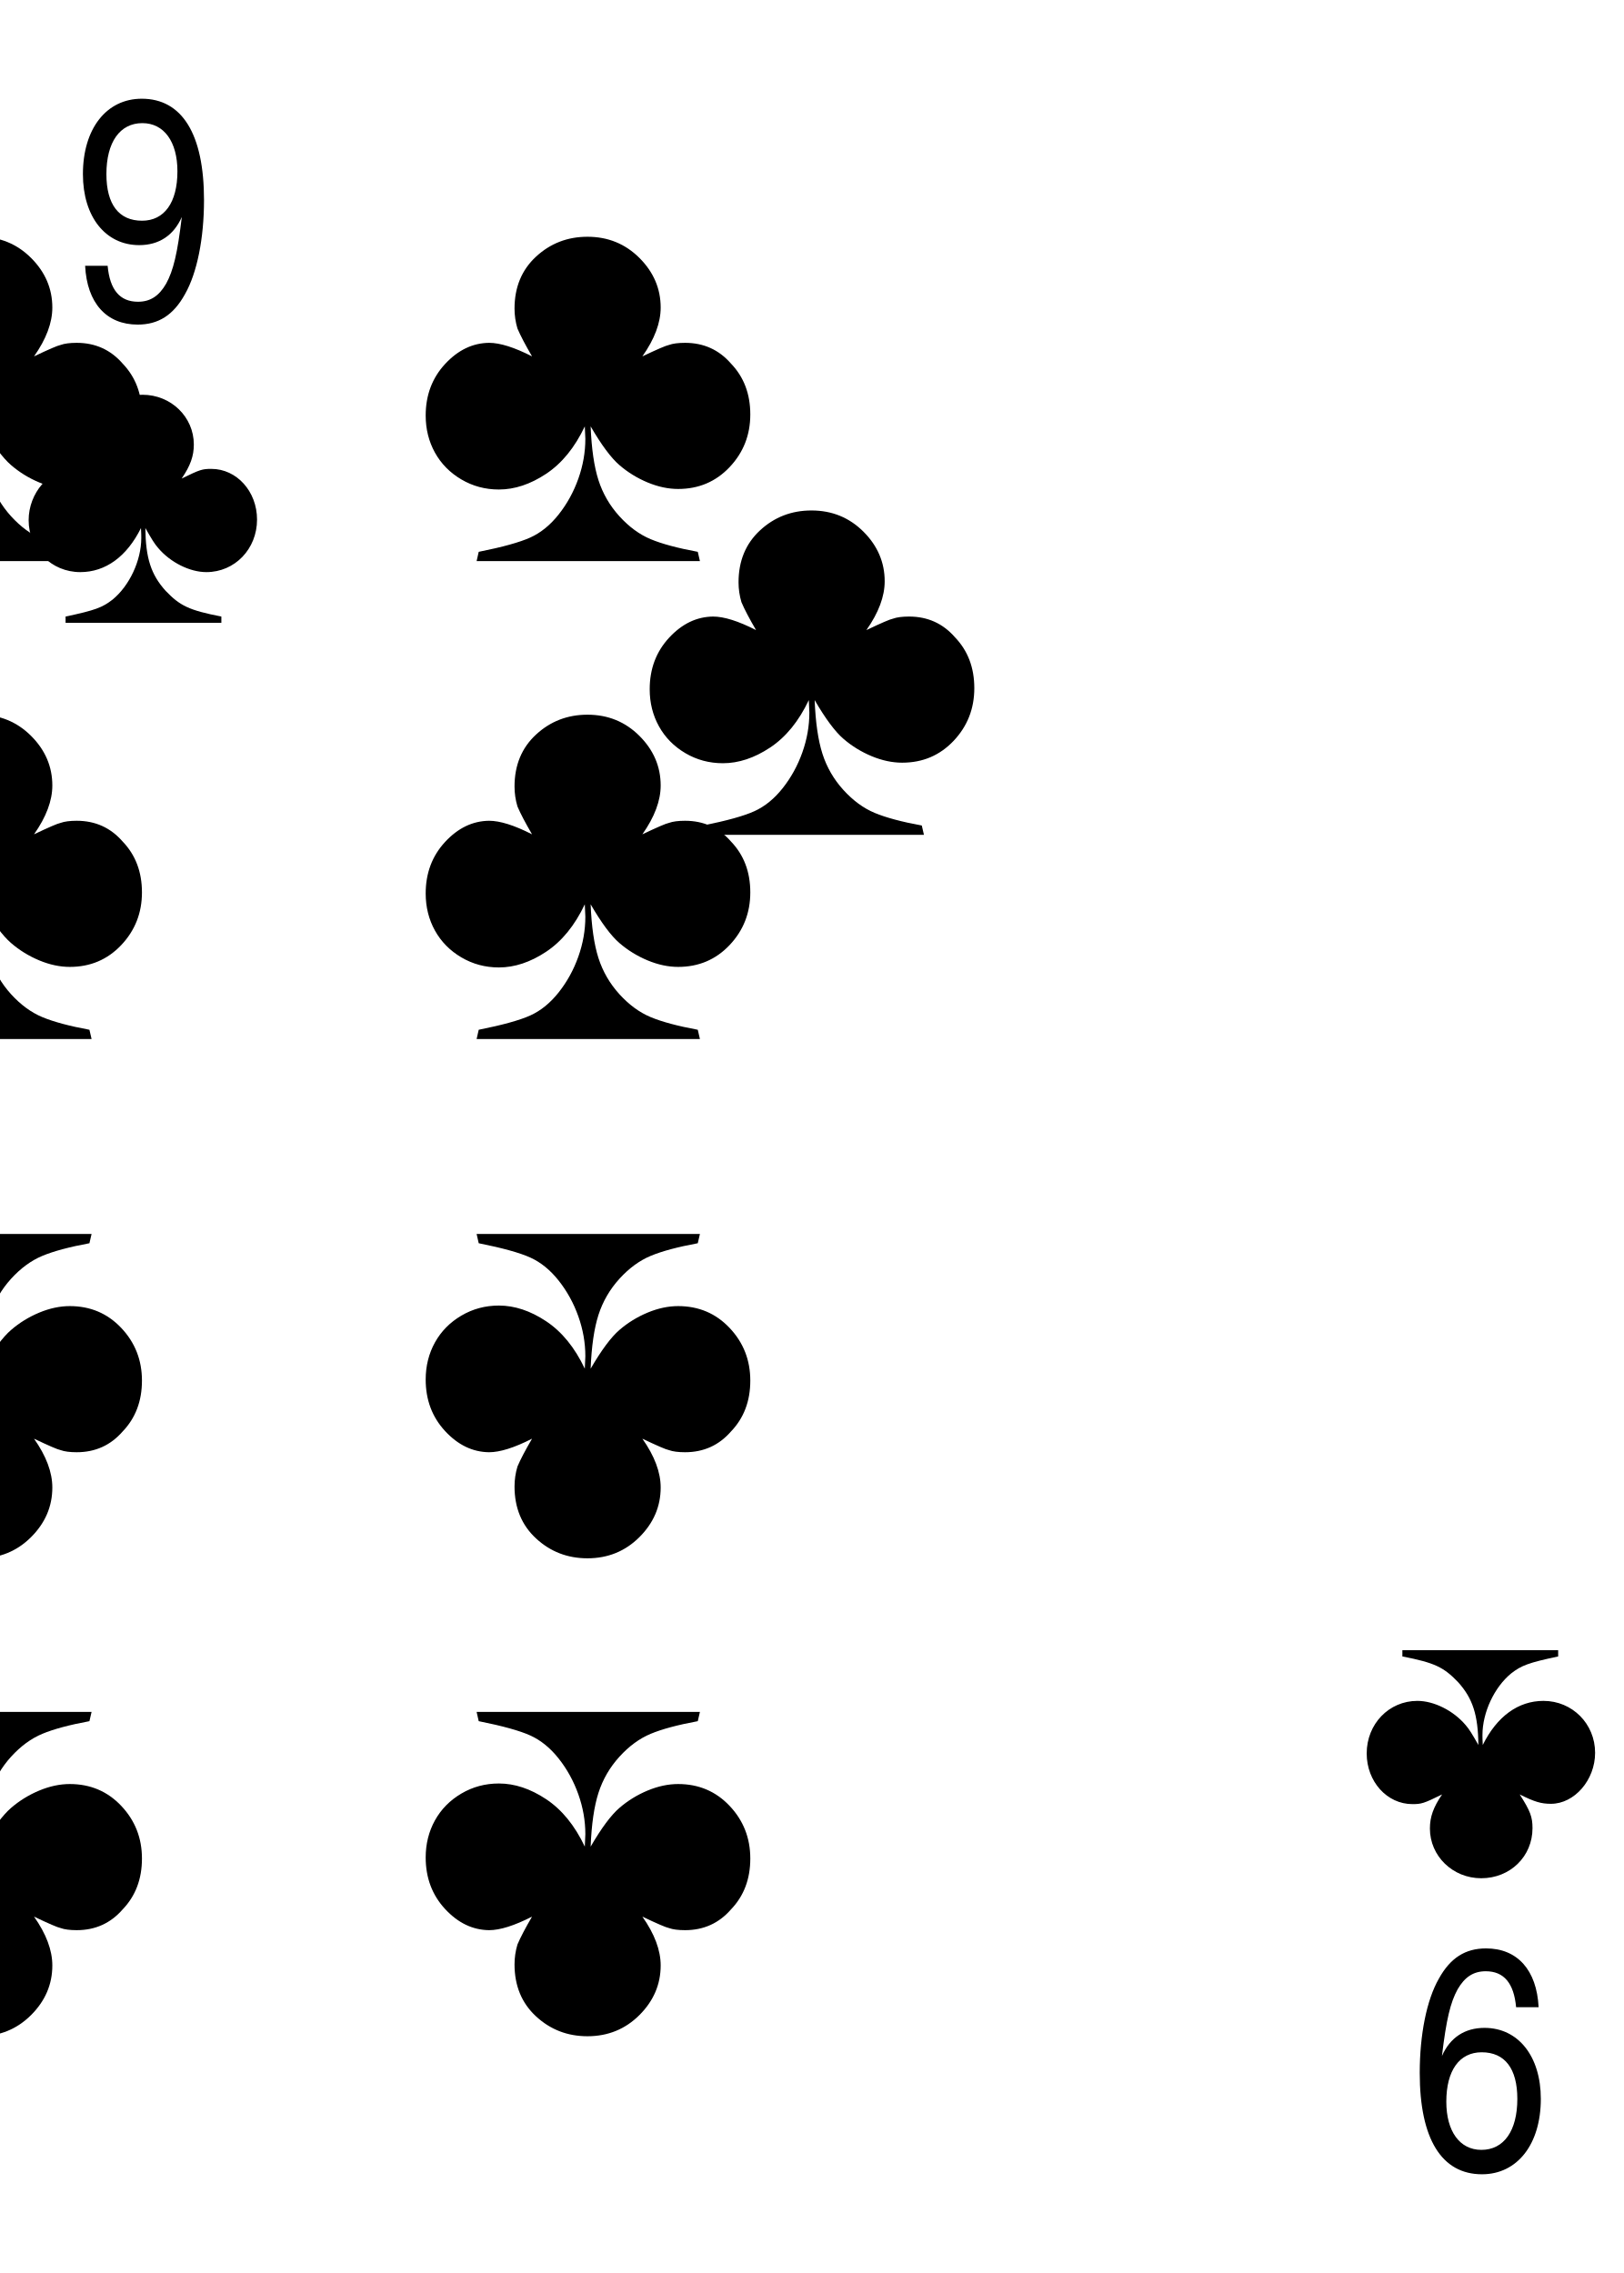
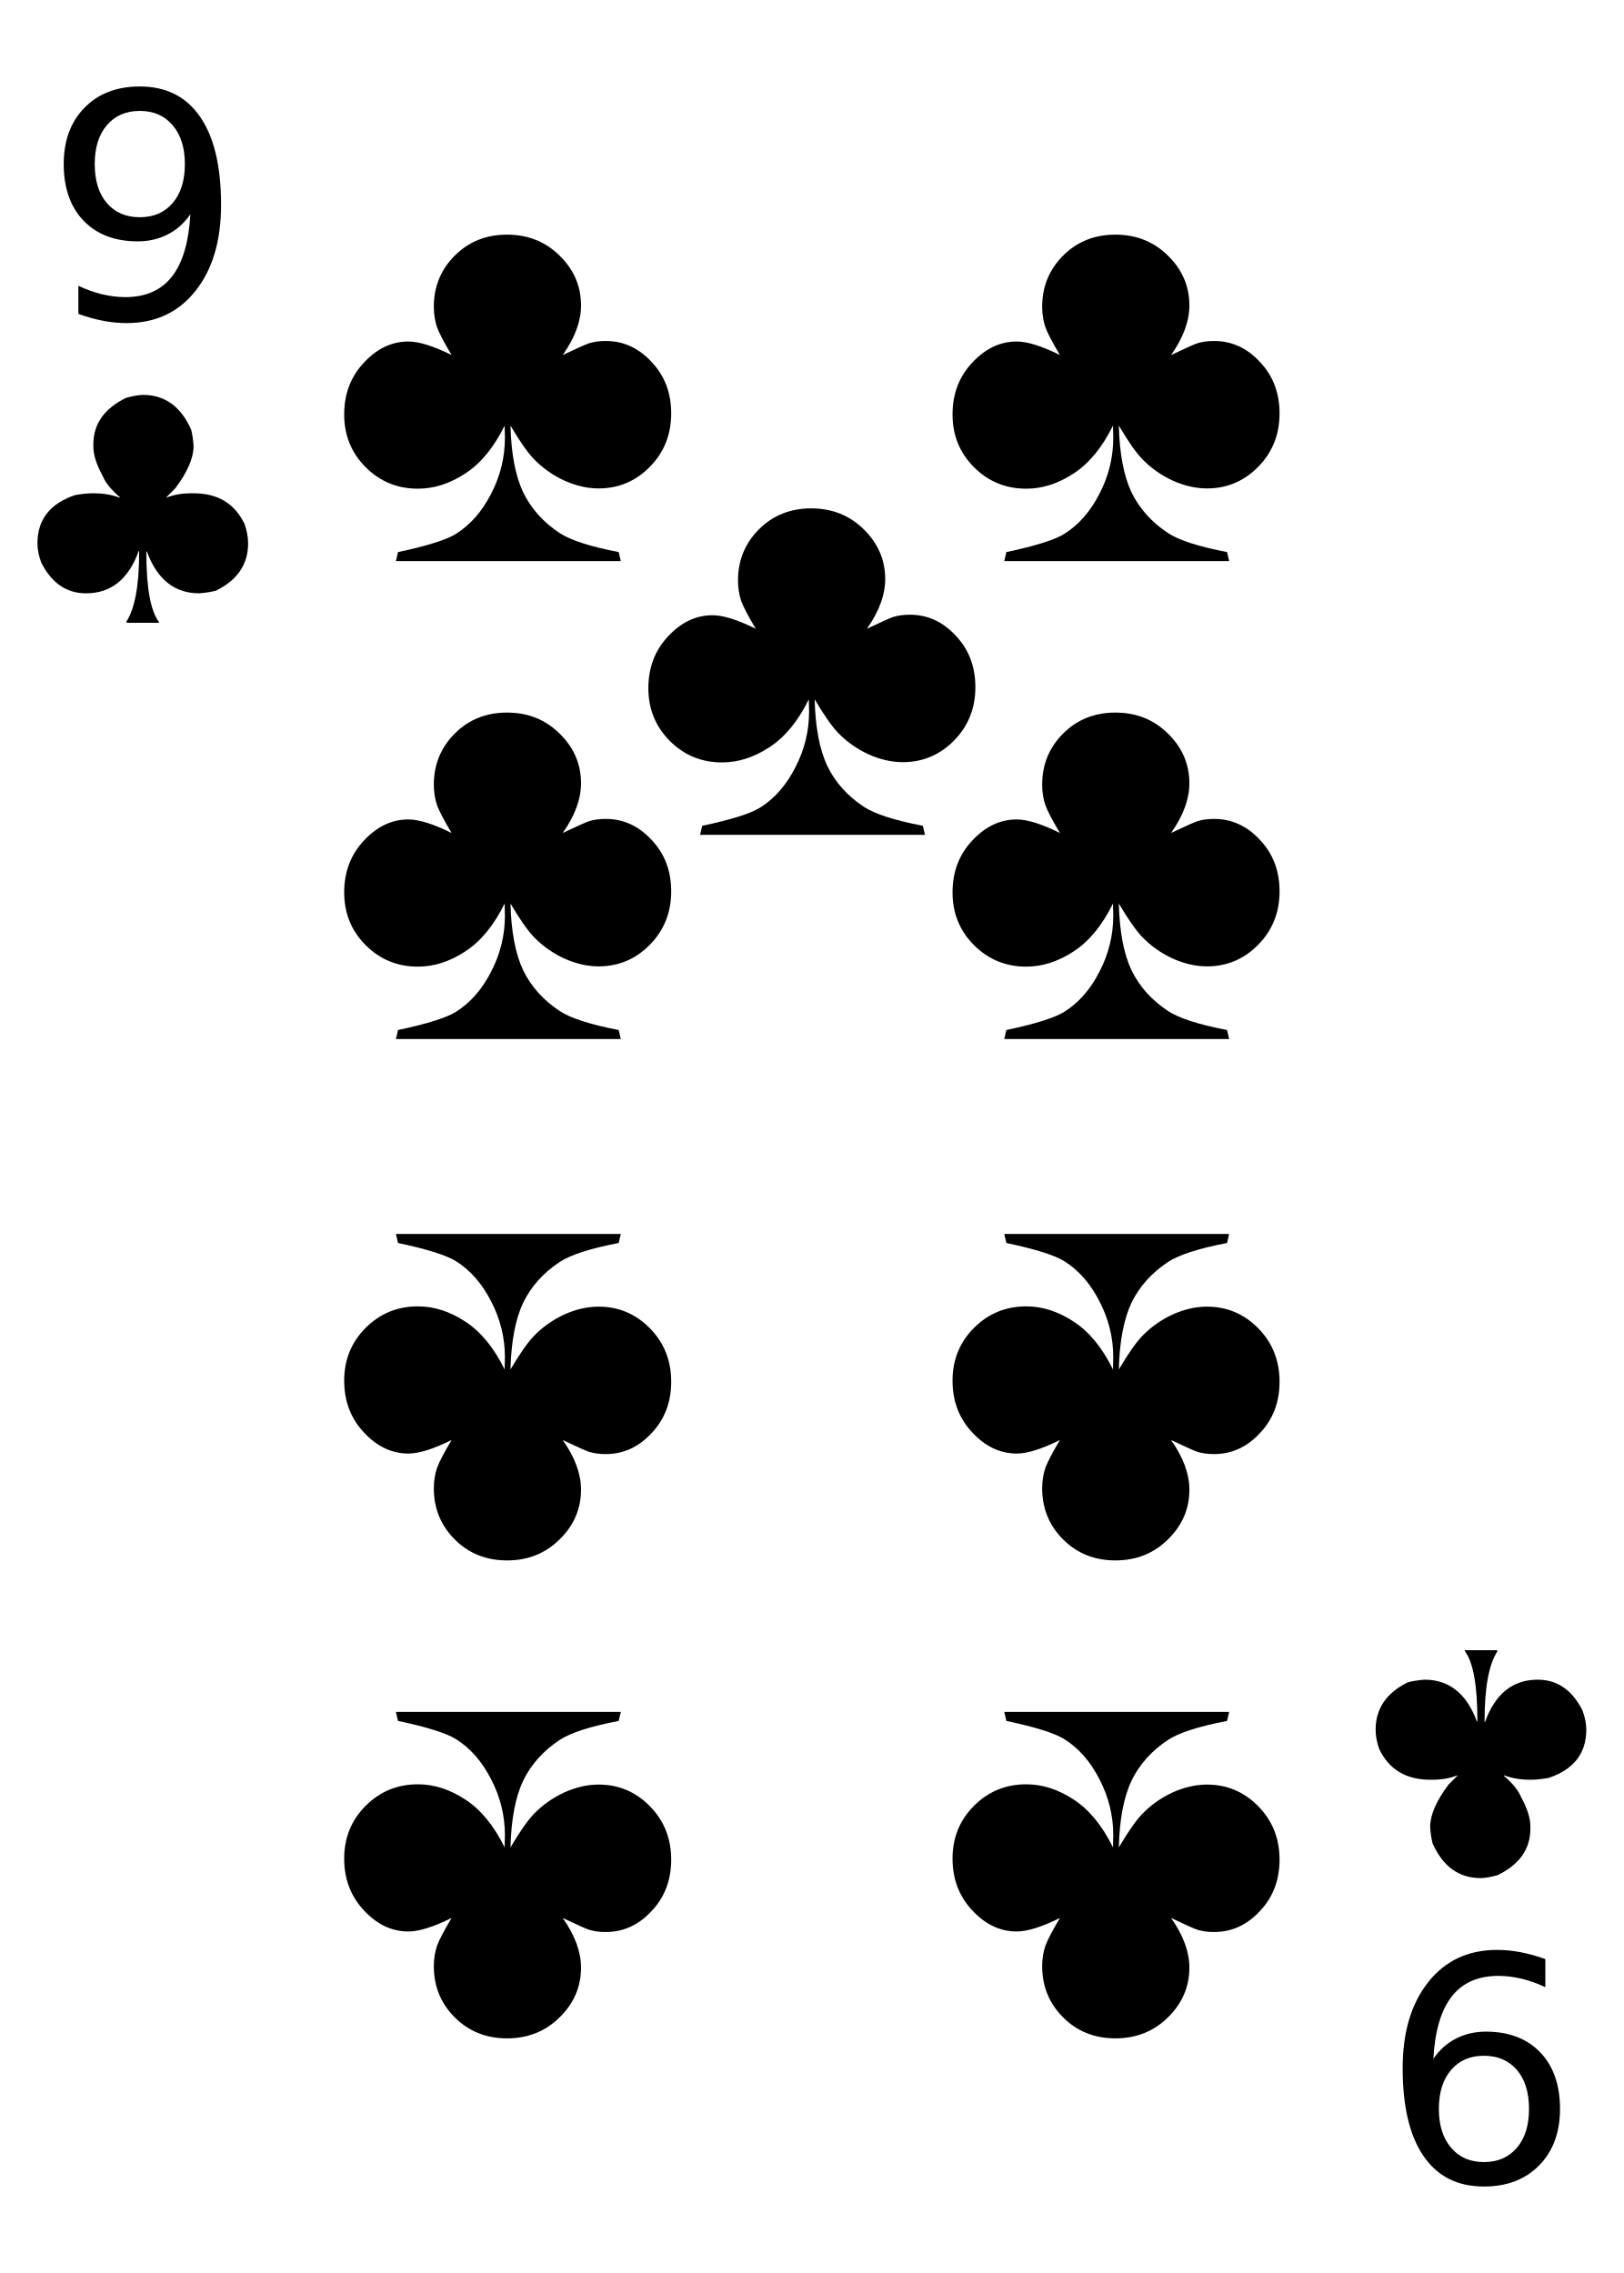
- <svg xmlns="http://www.w3.org/2000/svg" xmlns:xlink="http://www.w3.org/1999/xlink" width="747.347" height="1046.286" version="1.0">
-   <g transform="translate(.204 -12.362)">
-     <g id="a" font-size="144" font-weight="400" text-anchor="middle" font-family="Arial">
-       <text style="text-align:center" x="63.131" y="158.362" transform="translate(2.768 .682)">
-         <tspan style="text-align:center;-inkscape-font-specification:Arial Narrow" x="63.131" y="158.362" font-family="Arial Narrow">9</tspan>
-       </text>
-       <text y="298.362" x="62.779" style="text-align:center" transform="translate(2.768 .682)">
-         <tspan y="298.362" x="62.779" style="text-align:center;-inkscape-font-specification:Arial Narrow" font-family="Arial Narrow">♣</tspan>
-       </text>
+ <svg xmlns="http://www.w3.org/2000/svg" width="747.347" height="1046.286" id="svg2" version="1.0">
+   <defs id="defs4">
+     </defs>
+   <g id="layer1" transform="translate(2.244899,-0.6479052)">
+     <path d="m 33.835,145.15 v -12.938 q 5.344,2.531 10.828,3.867 5.484,1.336 10.758,1.336 14.062,0 21.445,-9.422 7.453,-9.492 8.508,-28.758 -4.078,6.047 -10.336,9.281 -6.258,3.234 -13.852,3.234 -15.75,0 -24.961,-9.492 -9.141,-9.563 -9.141,-26.086 0,-16.172 9.562,-25.945 9.562,-9.773 25.453,-9.773 18.211,0 27.773,13.992 9.633,13.922 9.633,40.5 0,24.82 -11.812,39.656 -11.742,14.766 -31.641,14.766 -5.344,0 -10.828,-1.055 -5.484,-1.055 -11.391,-3.164 z m 28.266,-44.508 q 9.562,0 15.117,-6.539 5.625,-6.539 5.625,-17.93 0,-11.32 -5.625,-17.859 -5.555,-6.609 -15.117,-6.609 -9.562,0 -15.188,6.609 -5.555,6.539 -5.555,17.859 0,11.391 5.555,17.93 5.625,6.539 15.188,6.539 z" style="font-style:normal;font-variant:normal;font-weight:normal;font-stretch:normal;font-size:144px;line-height:1.25;font-family:'Arial Narrow';-inkscape-font-specification:'Arial Narrow';text-align:center;text-anchor:middle;fill:#000000;fill-opacity:1;stroke:none;stroke-width:1px;stroke-linecap:butt;stroke-linejoin:miter;stroke-opacity:1" id="path839" />
+     <path d="m 63.577,182.424 q 15.047,0 22.148,15.961 0.914,3.656 1.125,7.594 0,8.227 -8.438,19.477 l -4.219,4.219 h 0.211 q 5.203,-1.969 11.109,-1.969 h 1.336 q 16.734,0 23.484,14.203 1.617,4.641 1.617,8.859 0,14.414 -14.695,21.727 -2.812,0.844 -7.805,1.266 -17.016,0 -24.117,-19.266 h -0.211 v 0.633 q 0,24.117 5.766,31.781 v 0.422 h -14.625 l -0.422,-0.422 q 5.977,-9 5.977,-32.414 v -0.211 h -0.211 q -7.031,19.477 -24.258,19.477 -13.43,0 -20.602,-14.133 -1.758,-4.781 -1.758,-8.859 0,-16.383 17.297,-22.219 4.641,-0.844 8.227,-0.844 h 0.633 q 6.047,0 11.531,1.969 h 0.211 v -0.211 q -5.906,-4.992 -7.945,-9.844 -4.219,-7.734 -4.219,-13.43 v -0.984 q 0,-14.133 15.117,-21.445 4.992,-1.336 7.734,-1.336 z" style="font-style:normal;font-variant:normal;font-weight:normal;font-stretch:normal;font-size:144px;line-height:1.25;font-family:'Arial Narrow';-inkscape-font-specification:'Arial Narrow';text-align:center;text-anchor:middle;fill:#000000;fill-opacity:1;stroke:none;stroke-width:1px;stroke-linecap:butt;stroke-linejoin:miter;stroke-opacity:1" id="path842" />
+     <path id="path904" style="font-style:normal;font-variant:normal;font-weight:normal;font-stretch:normal;font-size:144px;line-height:1.25;font-family:'Arial Narrow';-inkscape-font-specification:'Arial Narrow';text-align:center;text-anchor:middle;fill:#000000;fill-opacity:1;stroke:none;stroke-width:1px;stroke-linecap:butt;stroke-linejoin:miter;stroke-opacity:1" d="m 709.022,902.431 v 12.938 q -5.344,-2.531 -10.828,-3.867 -5.484,-1.336 -10.758,-1.336 -14.062,0 -21.445,9.422 -7.453,9.492 -8.508,28.758 4.078,-6.047 10.336,-9.281 6.258,-3.234 13.852,-3.234 15.75,0 24.961,9.492 9.141,9.562 9.141,26.086 0,16.172 -9.562,25.945 -9.562,9.773 -25.453,9.773 -18.211,0 -27.773,-13.992 -9.633,-13.922 -9.633,-40.5 0,-24.82 11.812,-39.656 11.742,-14.766 31.641,-14.766 5.344,0 10.828,1.055 5.484,1.055 11.391,3.164 z m -28.266,44.508 q -9.562,0 -15.117,6.539 -5.625,6.539 -5.625,17.93 0,11.32 5.625,17.859 5.555,6.609 15.117,6.609 9.562,0 15.188,-6.609 5.555,-6.539 5.555,-17.859 0,-11.391 -5.555,-17.93 -5.625,-6.539 -15.188,-6.539 z" />
+     <path id="path908" style="font-style:normal;font-variant:normal;font-weight:normal;font-stretch:normal;font-size:144px;line-height:1.25;font-family:'Arial Narrow';-inkscape-font-specification:'Arial Narrow';text-align:center;text-anchor:middle;fill:#000000;fill-opacity:1;stroke:none;stroke-width:1px;stroke-linecap:butt;stroke-linejoin:miter;stroke-opacity:1" d="m 679.28,865.158 q -15.047,0 -22.148,-15.961 -0.914,-3.656 -1.125,-7.594 0,-8.227 8.438,-19.477 l 4.219,-4.219 h -0.211 q -5.203,1.969 -11.109,1.969 h -1.336 q -16.734,0 -23.484,-14.203 -1.617,-4.641 -1.617,-8.859 0,-14.414 14.695,-21.727 2.812,-0.844 7.805,-1.266 17.016,0 24.117,19.266 h 0.211 v -0.633 q 0,-24.117 -5.766,-31.781 v -0.422 h 14.625 l 0.422,0.422 q -5.977,9 -5.977,32.414 v 0.211 h 0.211 q 7.031,-19.477 24.258,-19.477 13.43,0 20.602,14.133 1.758,4.781 1.758,8.859 0,16.383 -17.297,22.219 -4.641,0.844 -8.227,0.844 h -0.633 q -6.047,0 -11.531,-1.969 h -0.211 v 0.211 q 5.906,4.992 7.945,9.844 4.219,7.734 4.219,13.43 v 0.984 q 0,14.133 -15.117,21.445 -4.992,1.336 -7.734,1.336 z" />
+     <g id="g2432" transform="translate(66.46728,0)">
+       <g id="g2415" transform="translate(-2.040797,-11.71427)">
+         <path d="M 219.065,270.639 H 115.549 l 0.977,-4.15 q 20.142,-4.272 26.733,-8.423 9.888,-6.226 16.113,-18.433 6.348,-12.207 6.348,-25.757 0,-1.953 -0.122,-5.615 -7.446,15.137 -18.188,22.095 -10.62,6.958 -21.729,6.958 -14.16,0 -24.048,-9.888 -9.888,-9.888 -9.888,-24.292 0,-14.16 9.033,-23.804 9.033,-9.766 20.508,-9.766 7.324,0 19.897,6.226 -5.127,-8.545 -6.714,-12.817 -1.465,-4.395 -1.465,-9.399 0,-13.916 9.644,-23.56 9.644,-9.644 24.048,-9.644 14.404,0 24.17,9.644 9.888,9.644 9.888,22.949 0,10.864 -8.423,22.827 10.254,-4.883 12.329,-5.493 3.296,-0.977 7.446,-0.977 12.207,0 21.118,9.644 9.033,9.521 9.033,23.682 0,14.648 -9.888,24.658 -9.766,9.888 -23.56,9.888 -7.69,0 -15.869,-3.662 -8.057,-3.784 -14.038,-10.01 -4.272,-4.517 -10.62,-15.259 0.488,19.409 5.859,30.762 5.493,11.23 16.724,18.677 7.568,5.005 27.222,8.789 z" style="font-style:normal;font-weight:normal;font-size:250px;line-height:1.25;font-family:Arial;text-align:center;text-anchor:middle;fill:#000000;fill-opacity:1;stroke:none;stroke-width:1px;stroke-linecap:butt;stroke-linejoin:miter;stroke-opacity:1" id="path836" />
+         <path id="path874" style="font-style:normal;font-weight:normal;font-size:250px;line-height:1.25;font-family:Arial;text-align:center;text-anchor:middle;fill:#000000;fill-opacity:1;stroke:none;stroke-width:1px;stroke-linecap:butt;stroke-linejoin:miter;stroke-opacity:1" d="M 219.065,800.371 H 115.549 l 0.977,4.15 q 20.142,4.272 26.733,8.423 9.888,6.226 16.113,18.433 6.348,12.207 6.348,25.757 0,1.953 -0.122,5.615 -7.446,-15.137 -18.188,-22.095 -10.62,-6.958 -21.729,-6.958 -14.16,0 -24.048,9.888 -9.888,9.888 -9.888,24.292 0,14.16 9.033,23.804 9.033,9.766 20.508,9.766 7.324,0 19.897,-6.226 -5.127,8.545 -6.714,12.817 -1.465,4.395 -1.465,9.399 0,13.916 9.644,23.56 9.644,9.644 24.048,9.644 14.404,0 24.17,-9.644 9.888,-9.644 9.888,-22.949 0,-10.864 -8.423,-22.827 10.254,4.883 12.329,5.493 3.296,0.977 7.446,0.977 12.207,0 21.118,-9.644 9.033,-9.521 9.033,-23.682 0,-14.648 -9.888,-24.658 -9.766,-9.888 -23.56,-9.888 -7.69,0 -15.869,3.662 -8.057,3.784 -14.038,10.01 -4.272,4.517 -10.62,15.259 0.488,-19.409 5.859,-30.762 5.493,-11.23 16.724,-18.677 7.568,-5.005 27.222,-8.789 z" />
+         <path id="path878" style="font-style:normal;font-weight:normal;font-size:250px;line-height:1.25;font-family:Arial;text-align:center;text-anchor:middle;fill:#000000;fill-opacity:1;stroke:none;stroke-width:1px;stroke-linecap:butt;stroke-linejoin:miter;stroke-opacity:1" d="M 219.065,490.639 H 115.549 l 0.977,-4.15 q 20.142,-4.272 26.733,-8.423 9.888,-6.226 16.113,-18.433 6.348,-12.207 6.348,-25.757 0,-1.953 -0.122,-5.615 -7.446,15.137 -18.188,22.095 -10.62,6.958 -21.729,6.958 -14.16,0 -24.048,-9.888 -9.888,-9.888 -9.888,-24.292 0,-14.16 9.033,-23.804 9.033,-9.766 20.508,-9.766 7.324,0 19.897,6.226 -5.127,-8.545 -6.714,-12.817 -1.465,-4.395 -1.465,-9.399 0,-13.916 9.644,-23.56 9.644,-9.644 24.048,-9.644 14.404,0 24.17,9.644 9.888,9.644 9.888,22.949 0,10.864 -8.423,22.827 10.254,-4.883 12.329,-5.493 3.296,-0.977 7.446,-0.977 12.207,0 21.118,9.644 9.033,9.521 9.033,23.682 0,14.648 -9.888,24.658 -9.766,9.888 -23.56,9.888 -7.69,0 -15.869,-3.662 -8.057,-3.784 -14.038,-10.01 -4.272,-4.517 -10.62,-15.259 0.488,19.409 5.859,30.762 5.493,11.23 16.724,18.677 7.568,5.005 27.222,8.789 z" />
+         <path id="path870" style="font-style:normal;font-weight:normal;font-size:250px;line-height:1.25;font-family:Arial;text-align:center;text-anchor:middle;fill:#000000;fill-opacity:1;stroke:none;stroke-width:1px;stroke-linecap:butt;stroke-linejoin:miter;stroke-opacity:1" d="M 219.065,580.371 H 115.549 l 0.977,4.15 q 20.142,4.272 26.733,8.423 9.888,6.226 16.113,18.433 6.348,12.207 6.348,25.757 0,1.953 -0.122,5.615 -7.446,-15.137 -18.188,-22.095 -10.62,-6.958 -21.729,-6.958 -14.16,0 -24.048,9.888 -9.888,9.888 -9.888,24.292 0,14.16 9.033,23.804 9.033,9.766 20.508,9.766 7.324,0 19.897,-6.226 -5.127,8.545 -6.714,12.817 -1.465,4.395 -1.465,9.399 0,13.916 9.644,23.56 9.644,9.644 24.048,9.644 14.404,0 24.17,-9.644 9.888,-9.644 9.888,-22.949 0,-10.864 -8.423,-22.827 10.254,4.883 12.329,5.493 3.296,0.977 7.446,0.977 12.207,0 21.118,-9.644 9.033,-9.521 9.033,-23.682 0,-14.648 -9.888,-24.658 -9.766,-9.888 -23.56,-9.888 -7.69,0 -15.869,3.662 -8.057,3.784 -14.038,10.01 -4.272,4.517 -10.62,15.259 0.488,-19.409 5.859,-30.762 5.493,-11.23 16.724,-18.677 7.568,-5.005 27.222,-8.789 z" />
+         <path id="path845" style="font-style:normal;font-weight:normal;font-size:250px;line-height:1.25;font-family:Arial;text-align:center;text-anchor:middle;fill:#000000;fill-opacity:1;stroke:none;stroke-width:1px;stroke-linecap:butt;stroke-linejoin:miter;stroke-opacity:1" d="M 499.065,270.639 H 395.549 l 0.977,-4.15 q 20.142,-4.272 26.733,-8.423 9.888,-6.226 16.113,-18.433 6.348,-12.207 6.348,-25.757 0,-1.953 -0.122,-5.615 -7.446,15.137 -18.188,22.095 -10.62,6.958 -21.729,6.958 -14.16,0 -24.048,-9.888 -9.888,-9.888 -9.888,-24.292 0,-14.16 9.033,-23.804 9.033,-9.766 20.508,-9.766 7.324,0 19.897,6.226 -5.127,-8.545 -6.714,-12.817 -1.465,-4.395 -1.465,-9.399 0,-13.916 9.644,-23.56 9.644,-9.644 24.048,-9.644 14.404,0 24.17,9.644 9.888,9.644 9.888,22.949 0,10.864 -8.423,22.827 10.254,-4.883 12.329,-5.493 3.296,-0.977 7.446,-0.977 12.207,0 21.118,9.644 9.033,9.521 9.033,23.682 0,14.648 -9.888,24.658 -9.766,9.888 -23.56,9.888 -7.69,0 -15.869,-3.662 -8.057,-3.784 -14.038,-10.01 -4.272,-4.517 -10.62,-15.259 0.488,19.409 5.859,30.762 5.493,11.23 16.724,18.677 7.568,5.005 27.222,8.789 z" />
+         <path d="M 499.065,800.371 H 395.549 l 0.977,4.15 q 20.142,4.272 26.733,8.423 9.888,6.226 16.113,18.433 6.348,12.207 6.348,25.757 0,1.953 -0.122,5.615 -7.446,-15.137 -18.188,-22.095 -10.62,-6.958 -21.729,-6.958 -14.16,0 -24.048,9.888 -9.888,9.888 -9.888,24.292 0,14.16 9.033,23.804 9.033,9.766 20.508,9.766 7.324,0 19.897,-6.226 -5.127,8.545 -6.714,12.817 -1.465,4.395 -1.465,9.399 0,13.916 9.644,23.56 9.644,9.644 24.048,9.644 14.404,0 24.17,-9.644 9.888,-9.644 9.888,-22.949 0,-10.864 -8.423,-22.827 10.254,4.883 12.329,5.493 3.296,0.977 7.446,0.977 12.207,0 21.118,-9.644 9.033,-9.521 9.033,-23.682 0,-14.648 -9.888,-24.658 -9.766,-9.888 -23.56,-9.888 -7.69,0 -15.869,3.662 -8.057,3.784 -14.038,10.01 -4.272,4.517 -10.62,15.259 0.488,-19.409 5.859,-30.762 5.493,-11.23 16.724,-18.677 7.568,-5.005 27.222,-8.789 z" style="font-style:normal;font-weight:normal;font-size:250px;line-height:1.25;font-family:Arial;text-align:center;text-anchor:middle;fill:#000000;fill-opacity:1;stroke:none;stroke-width:1px;stroke-linecap:butt;stroke-linejoin:miter;stroke-opacity:1" id="path888" />
+         <path d="M 499.065,490.639 H 395.549 l 0.977,-4.15 q 20.142,-4.272 26.733,-8.423 9.888,-6.226 16.113,-18.433 6.348,-12.207 6.348,-25.757 0,-1.953 -0.122,-5.615 -7.446,15.137 -18.188,22.095 -10.62,6.958 -21.729,6.958 -14.16,0 -24.048,-9.888 -9.888,-9.888 -9.888,-24.292 0,-14.16 9.033,-23.804 9.033,-9.766 20.508,-9.766 7.324,0 19.897,6.226 -5.127,-8.545 -6.714,-12.817 -1.465,-4.395 -1.465,-9.399 0,-13.916 9.644,-23.56 9.644,-9.644 24.048,-9.644 14.404,0 24.17,9.644 9.888,9.644 9.888,22.949 0,10.864 -8.423,22.827 10.254,-4.883 12.329,-5.493 3.296,-0.977 7.446,-0.977 12.207,0 21.118,9.644 9.033,9.521 9.033,23.682 0,14.648 -9.888,24.658 -9.766,9.888 -23.56,9.888 -7.69,0 -15.869,-3.662 -8.057,-3.784 -14.038,-10.01 -4.272,-4.517 -10.62,-15.259 0.488,19.409 5.859,30.762 5.493,11.23 16.724,18.677 7.568,5.005 27.222,8.789 z" style="font-style:normal;font-weight:normal;font-size:250px;line-height:1.25;font-family:Arial;text-align:center;text-anchor:middle;fill:#000000;fill-opacity:1;stroke:none;stroke-width:1px;stroke-linecap:butt;stroke-linejoin:miter;stroke-opacity:1" id="path892" />
+         <path d="M 499.065,580.371 H 395.549 l 0.977,4.15 q 20.142,4.272 26.733,8.423 9.888,6.226 16.113,18.433 6.348,12.207 6.348,25.757 0,1.953 -0.122,5.615 -7.446,-15.137 -18.188,-22.095 -10.62,-6.958 -21.729,-6.958 -14.16,0 -24.048,9.888 -9.888,9.888 -9.888,24.292 0,14.16 9.033,23.804 9.033,9.766 20.508,9.766 7.324,0 19.897,-6.226 -5.127,8.545 -6.714,12.817 -1.465,4.395 -1.465,9.399 0,13.916 9.644,23.56 9.644,9.644 24.048,9.644 14.404,0 24.17,-9.644 9.888,-9.644 9.888,-22.949 0,-10.864 -8.423,-22.827 10.254,4.883 12.329,5.493 3.296,0.977 7.446,0.977 12.207,0 21.118,-9.644 9.033,-9.521 9.033,-23.682 0,-14.648 -9.888,-24.658 -9.766,-9.888 -23.56,-9.888 -7.69,0 -15.869,3.662 -8.057,3.784 -14.038,10.01 -4.272,4.517 -10.62,15.259 0.488,-19.409 5.859,-30.762 5.493,-11.23 16.724,-18.677 7.568,-5.005 27.222,-8.789 z" style="font-style:normal;font-weight:normal;font-size:250px;line-height:1.25;font-family:Arial;text-align:center;text-anchor:middle;fill:#000000;fill-opacity:1;stroke:none;stroke-width:1px;stroke-linecap:butt;stroke-linejoin:miter;stroke-opacity:1" id="path914" />
+       </g>
+       <path id="path833" style="font-style:normal;font-weight:normal;font-size:250px;line-height:1.25;font-family:Arial;text-align:center;text-anchor:middle;fill:#000000;fill-opacity:1;stroke:none;stroke-width:1px;stroke-linecap:butt;stroke-linejoin:miter;stroke-opacity:1" d="M 357.024,384.925 H 253.509 l 0.977,-4.15 q 20.142,-4.272 26.733,-8.423 9.888,-6.226 16.113,-18.433 6.348,-12.207 6.348,-25.757 0,-1.953 -0.122,-5.615 -7.446,15.137 -18.188,22.095 -10.62,6.958 -21.729,6.958 -14.16,0 -24.048,-9.888 -9.888,-9.888 -9.888,-24.292 0,-14.16 9.033,-23.804 9.033,-9.766 20.508,-9.766 7.324,0 19.897,6.226 -5.127,-8.545 -6.714,-12.817 -1.465,-4.395 -1.465,-9.399 0,-13.916 9.644,-23.56 9.644,-9.644 24.048,-9.644 14.404,0 24.17,9.644 9.888,9.644 9.888,22.949 0,10.864 -8.423,22.827 10.254,-4.883 12.329,-5.493 3.296,-0.977 7.446,-0.977 12.207,0 21.118,9.644 9.033,9.521 9.033,23.682 0,14.648 -9.888,24.658 -9.766,9.888 -23.56,9.888 -7.69,0 -15.869,-3.662 -8.057,-3.784 -14.038,-10.01 -4.272,-4.517 -10.62,-15.259 0.488,19.409 5.859,30.762 5.493,11.23 16.724,18.677 7.568,5.005 27.222,8.789 z" />
    </g>
-     <use xlink:href="#a" transform="rotate(180 373.47 535.505)" width="747.347" height="1046.286" />
  </g>
-   <g transform="translate(66.671 -12.362)">
-     <g id="d" transform="translate(-140)">
-       <text id="b" y="270.639" x="307.063" style="text-align:center" xml:space="preserve" font-size="250" font-style="normal" font-weight="400" text-anchor="middle" fill="#000" fill-opacity="1" stroke="none" stroke-width="1" stroke-linecap="butt" stroke-linejoin="miter" stroke-opacity="1" font-family="Arial">
-         <tspan y="270.639" x="307.063">♣</tspan>
-       </text>
-       <use height="1046.286" width="747.347" transform="matrix(1 0 0 -1 0 1071.01)" xlink:href="#b" />
-       <use x="0" y="0" xlink:href="#b" id="c" width="747.347" height="1046.286" transform="translate(0 220)" />
-       <use xlink:href="#c" transform="matrix(1 0 0 -1 0 1071.01)" width="747.347" height="1046.286" />
-     </g>
-     <use xlink:href="#d" transform="translate(280)" width="747.347" height="1046.286" />
-   </g>
-   <text y="384.925" x="305.022" style="text-align:center" font-size="250" font-weight="400" text-anchor="middle" font-family="Arial" transform="translate(68.712 -.648)">
-     <tspan y="384.925" x="305.022">♣</tspan>
-   </text>
</svg>
